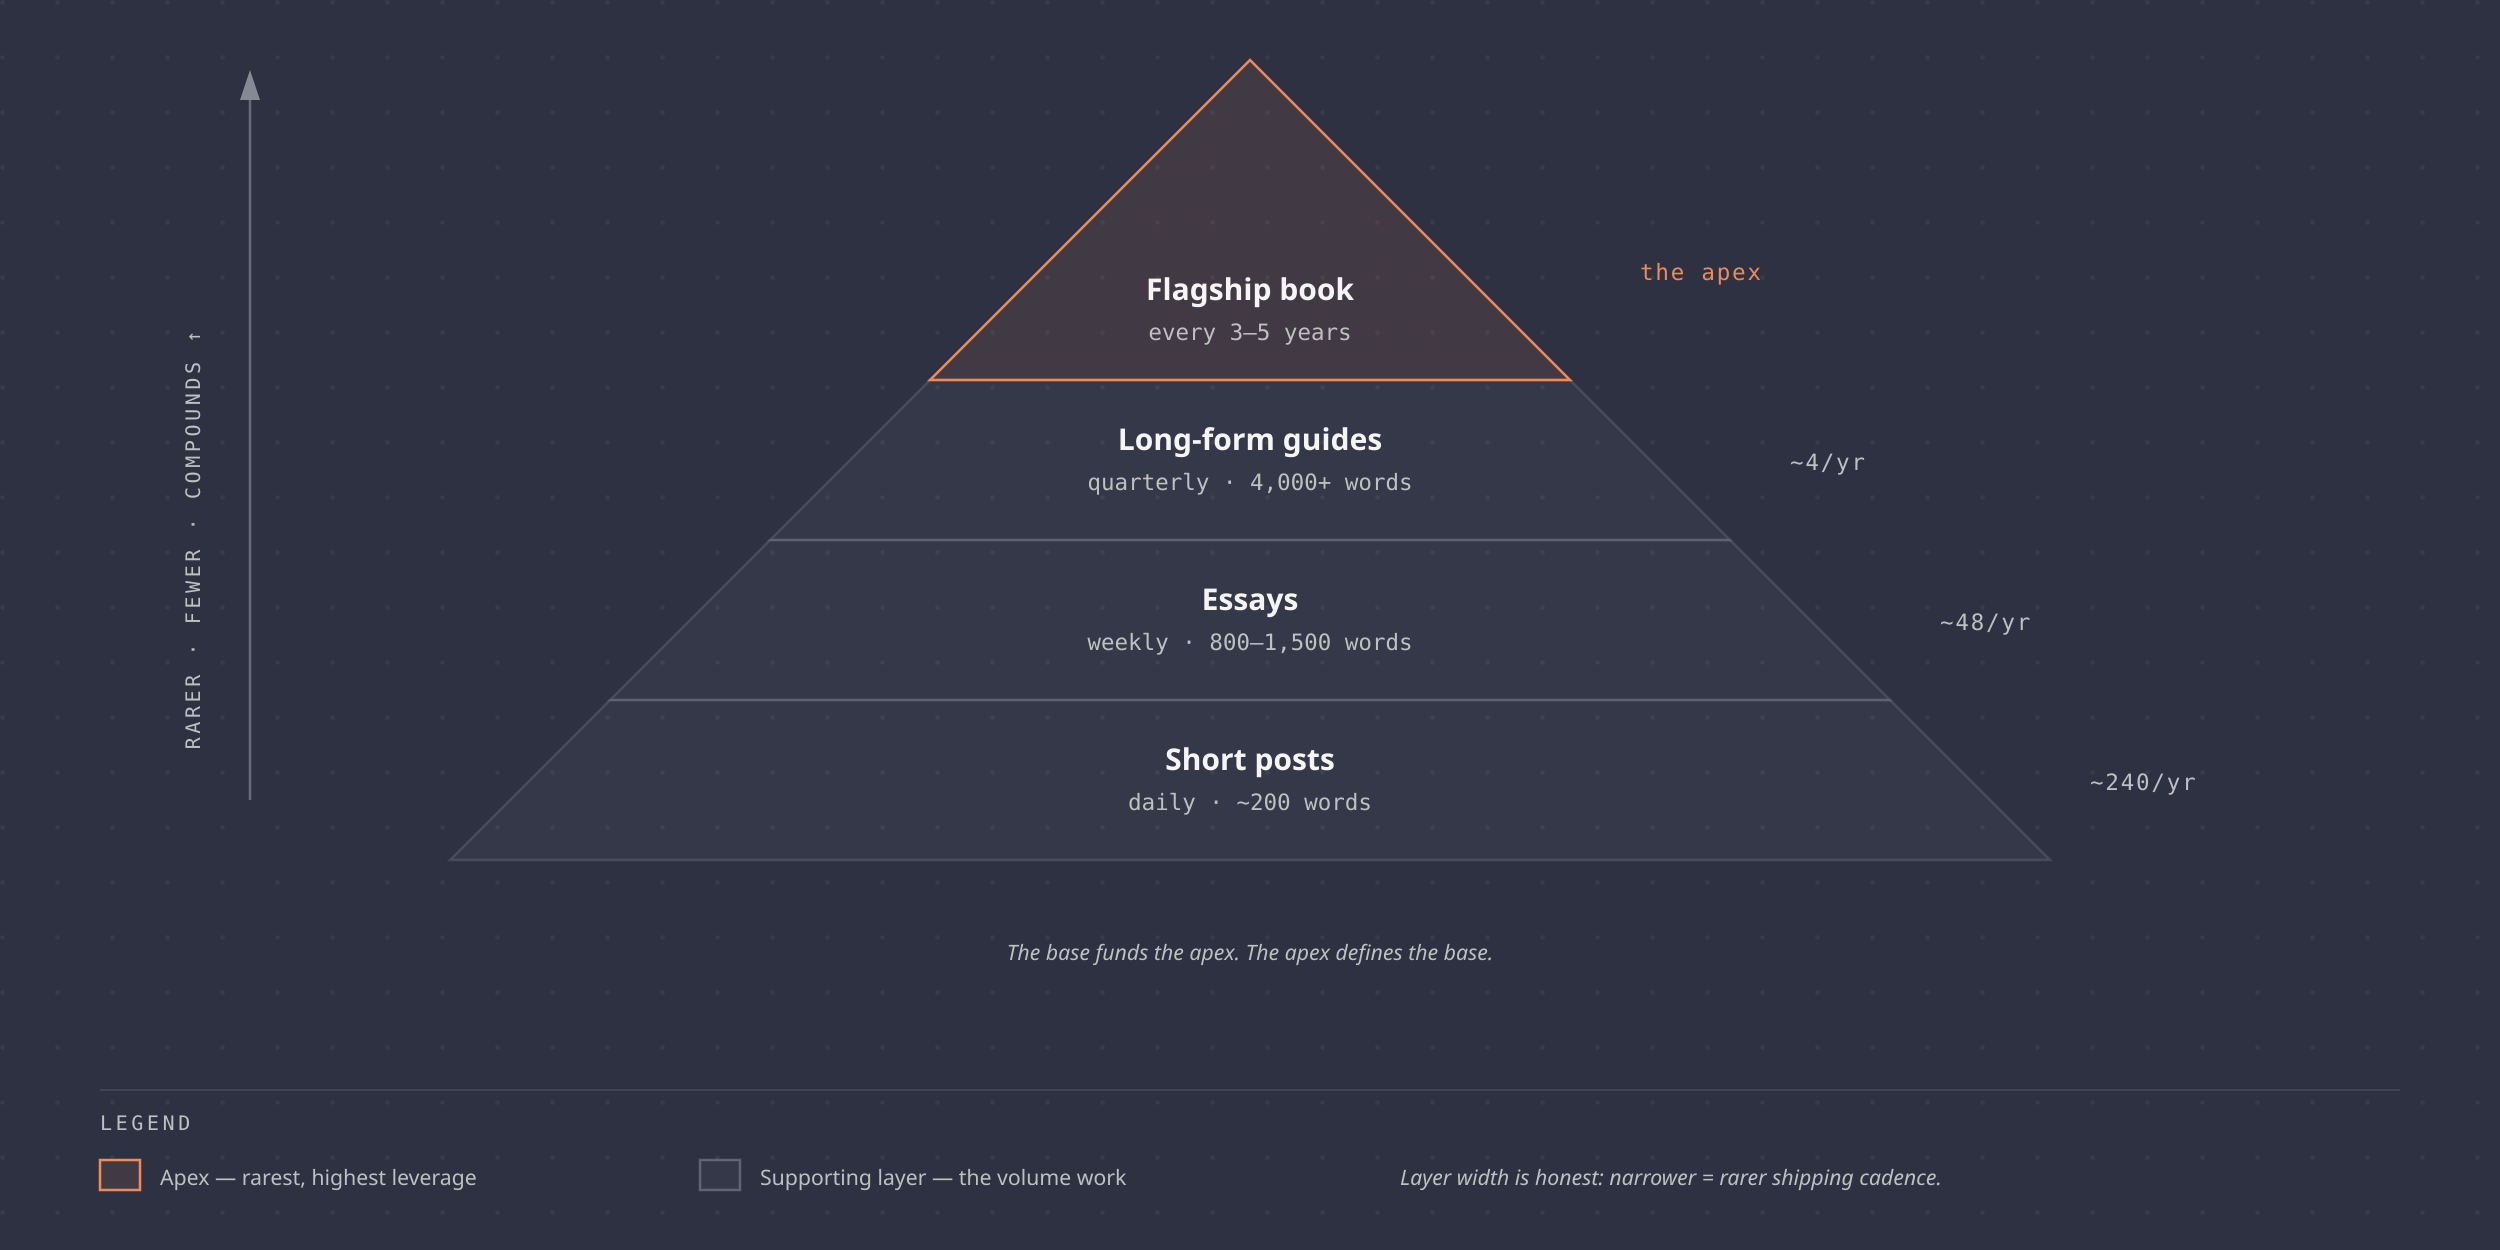
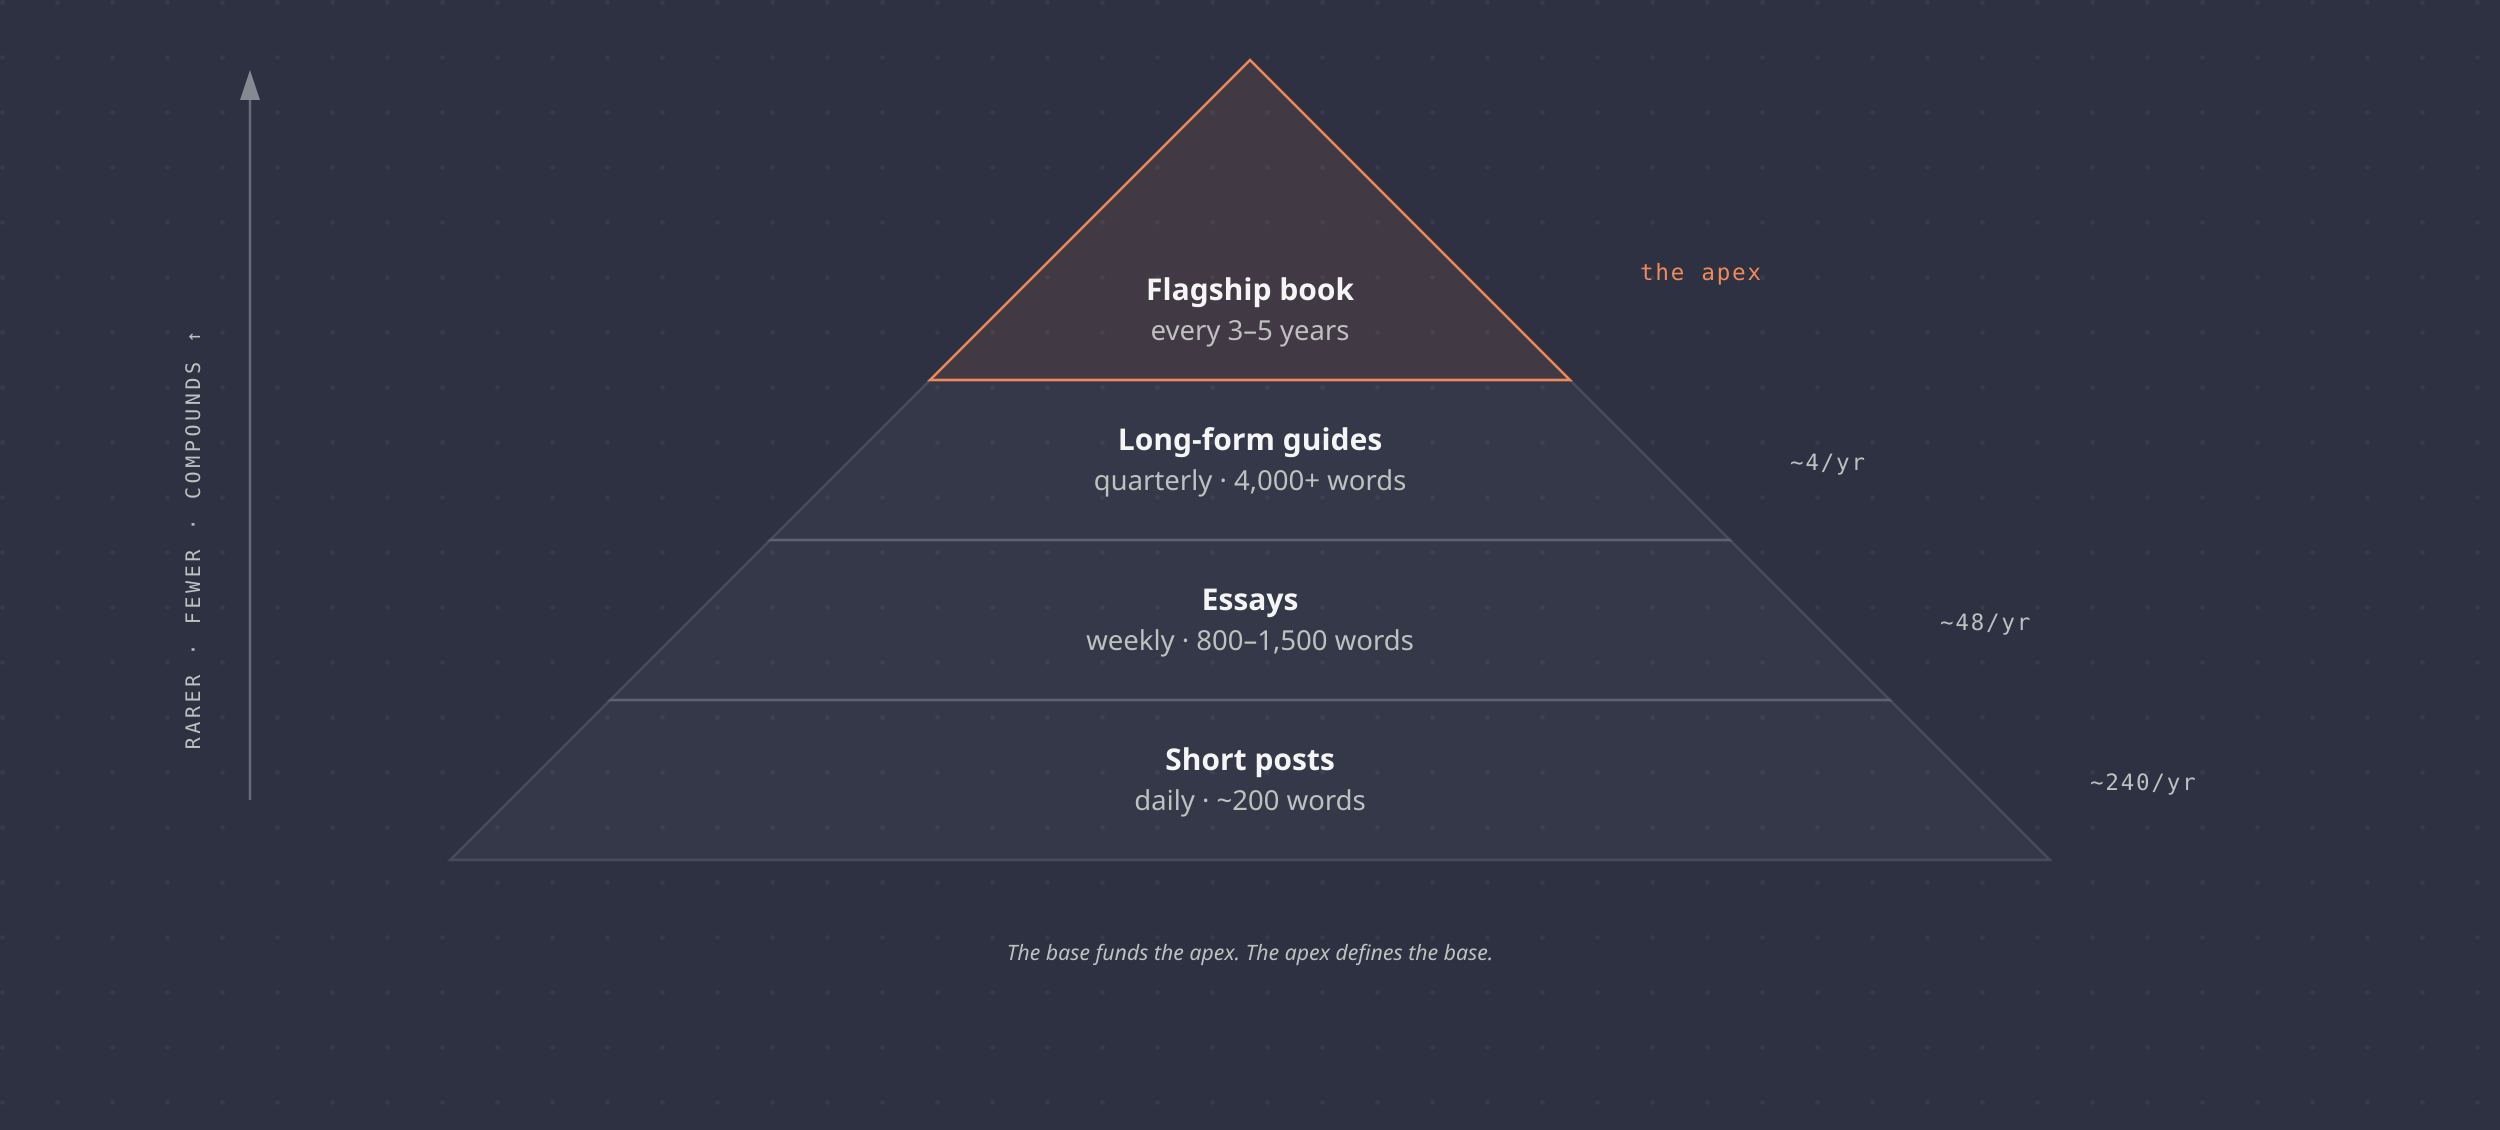
- <svg xmlns="http://www.w3.org/2000/svg" viewBox="0 0 1000 500" role="img" aria-labelledby="pyramid-dark-title pyramid-dark-desc">
+ <svg xmlns="http://www.w3.org/2000/svg" viewBox="0 0 1000 452" role="img" aria-labelledby="pyramid-dark-title pyramid-dark-desc">
  <defs>
    <style>
/* page-css */
@font-face { font-family: 'Amazon Ember'; font-weight: 300; font-style: normal; src: local('Amazon Ember Light'), local('Amazon Ember'); }
@font-face { font-family: 'Amazon Ember'; font-weight: 400; font-style: normal; src: local('Amazon Ember'); }
@font-face { font-family: 'Amazon Ember'; font-weight: 400; font-style: italic; src: local('Amazon Ember Italic'), local('Amazon Ember'); }
@font-face { font-family: 'Amazon Ember'; font-weight: 600; font-style: normal; src: local('Amazon Ember Medium'), local('Amazon Ember'); }
@font-face { font-family: 'Amazon Ember'; font-weight: 700; font-style: normal; src: local('Amazon Ember Bold'), local('Amazon Ember'); }
@font-face { font-family: 'Amazon Ember'; font-weight: 800; font-style: normal; src: local('Amazon Ember Heavy'), local('Amazon Ember'); }
@font-face { font-family: 'Amazon Ember Mono'; font-weight: 400; font-style: normal; src: local('Amazon Ember Mono'); }
@font-face { font-family: 'Amazon Ember Mono'; font-weight: 700; font-style: normal; src: local('Amazon Ember Mono Bold'), local('Amazon Ember Mono'); }
/* /page-css */
    </style>
    <pattern id="dots" width="22" height="22" patternUnits="userSpaceOnUse">
      <circle cx="1" cy="1" r="0.9" fill="rgba(245,245,245,0.10)" />
    </pattern>
  </defs>
  <rect width="100%" height="100%" fill="#2d3142" />
  <rect width="100%" height="100%" fill="url(#dots)" opacity="0.55" />
  <line x1="100" y1="40" x2="100" y2="320" stroke="rgba(245,245,245,0.30)" stroke-width="1" />
  <polygon points="96,40 104,40 100,28" fill="rgba(245,245,245,0.45)" />
  <text x="80" y="216" fill="#bfc0c0" font-size="8" font-family="'Geist Mono', monospace" letter-spacing="0.18em" text-anchor="middle" transform="rotate(-90 80 216)">RARER · FEWER · COMPOUNDS ↑</text>
  <polygon points="244,280 756,280 820,344 180,344" fill="rgba(245,245,245,0.04)" stroke="rgba(245,245,245,0.12)" stroke-width="1" />
  <text x="500" y="308" fill="#f5f5f5" font-size="12" font-weight="600" font-family="'Geist', sans-serif" text-anchor="middle">Short posts</text>
-   <text x="500" y="324" fill="#bfc0c0" font-size="9" font-family="'Geist Mono', monospace" text-anchor="middle">daily · ~200 words</text>
+   <text x="500" y="324" fill="#bfc0c0" font-size="11" font-family="'Geist', sans-serif" text-anchor="middle">daily · ~200 words</text>
  <text x="836" y="316" fill="#bfc0c0" font-size="9" font-family="'Geist Mono', monospace" letter-spacing="0.08em">~240/yr</text>
  <polygon points="308,216 692,216 756,280 244,280" fill="rgba(245,245,245,0.04)" stroke="rgba(245,245,245,0.12)" stroke-width="1" />
  <text x="500" y="244" fill="#f5f5f5" font-size="12" font-weight="600" font-family="'Geist', sans-serif" text-anchor="middle">Essays</text>
-   <text x="500" y="260" fill="#bfc0c0" font-size="9" font-family="'Geist Mono', monospace" text-anchor="middle">weekly · 800–1,500 words</text>
+   <text x="500" y="260" fill="#bfc0c0" font-size="11" font-family="'Geist', sans-serif" text-anchor="middle">weekly · 800–1,500 words</text>
  <text x="776" y="252" fill="#bfc0c0" font-size="9" font-family="'Geist Mono', monospace" letter-spacing="0.08em">~48/yr</text>
  <polygon points="372,152 628,152 692,216 308,216" fill="rgba(245,245,245,0.04)" stroke="rgba(245,245,245,0.12)" stroke-width="1" />
  <text x="500" y="180" fill="#f5f5f5" font-size="12" font-weight="600" font-family="'Geist', sans-serif" text-anchor="middle">Long-form guides</text>
-   <text x="500" y="196" fill="#bfc0c0" font-size="9" font-family="'Geist Mono', monospace" text-anchor="middle">quarterly · 4,000+ words</text>
+   <text x="500" y="196" fill="#bfc0c0" font-size="11" font-family="'Geist', sans-serif" text-anchor="middle">quarterly · 4,000+ words</text>
  <text x="716" y="188" fill="#bfc0c0" font-size="9" font-family="'Geist Mono', monospace" letter-spacing="0.08em">~4/yr</text>
  <polygon points="500,24 628,152 372,152" fill="rgba(240,138,89,0.10)" stroke="#f08a59" stroke-width="1" />
  <text x="500" y="120" fill="#f5f5f5" font-size="12" font-weight="600" font-family="'Geist', sans-serif" text-anchor="middle">Flagship book</text>
-   <text x="500" y="136" fill="#bfc0c0" font-size="9" font-family="'Geist Mono', monospace" text-anchor="middle">every 3–5 years</text>
+   <text x="500" y="136" fill="#bfc0c0" font-size="11" font-family="'Geist', sans-serif" text-anchor="middle">every 3–5 years</text>
  <text x="656" y="112" fill="#f08a59" font-size="9" font-family="'Geist Mono', monospace" letter-spacing="0.08em">the apex</text>
  <text x="500" y="384" fill="#bfc0c0" font-size="8.5" font-family="'Geist', sans-serif" text-anchor="middle" font-style="italic">The base funds the apex. The apex defines the base.</text>
-   <line x1="40" y1="436" x2="960" y2="436" stroke="rgba(245,245,245,0.10)" stroke-width="0.8" />
-   <text x="40" y="452" fill="#bfc0c0" font-size="8" font-family="'Geist Mono', monospace" letter-spacing="0.18em">LEGEND</text>
-   <rect x="40" y="464" width="16" height="12" fill="rgba(240,138,89,0.10)" stroke="#f08a59" stroke-width="1" />
-   <text x="64" y="474" fill="#bfc0c0" font-size="8.5" font-family="'Geist', sans-serif">Apex — rarest, highest leverage</text>
-   <rect x="280" y="464" width="16" height="12" fill="rgba(245,245,245,0.04)" stroke="rgba(245,245,245,0.25)" stroke-width="1" />
-   <text x="304" y="474" fill="#bfc0c0" font-size="8.5" font-family="'Geist', sans-serif">Supporting layer — the volume work</text>
-   <text x="560" y="474" fill="#bfc0c0" font-size="8.5" font-family="'Geist', sans-serif" font-style="italic">Layer width is honest: narrower = rarer shipping cadence.</text>
</svg>
